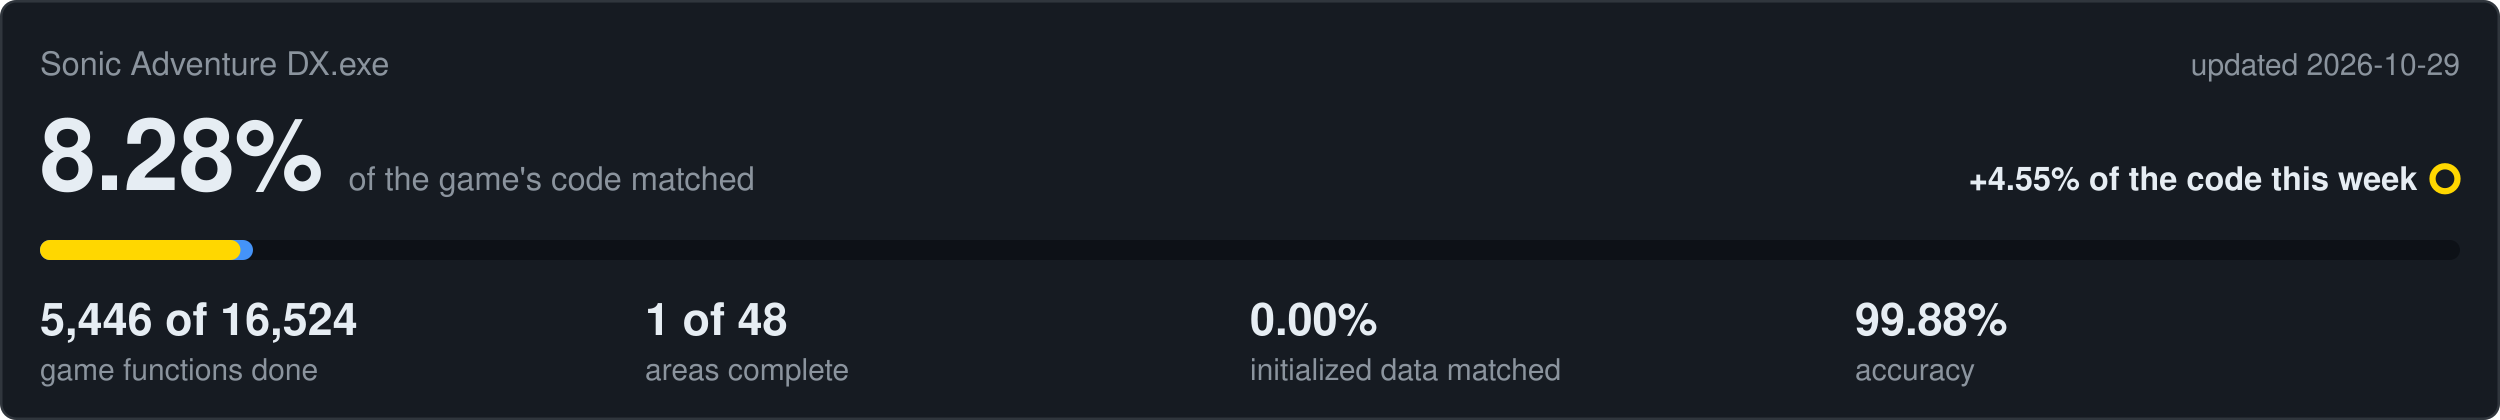
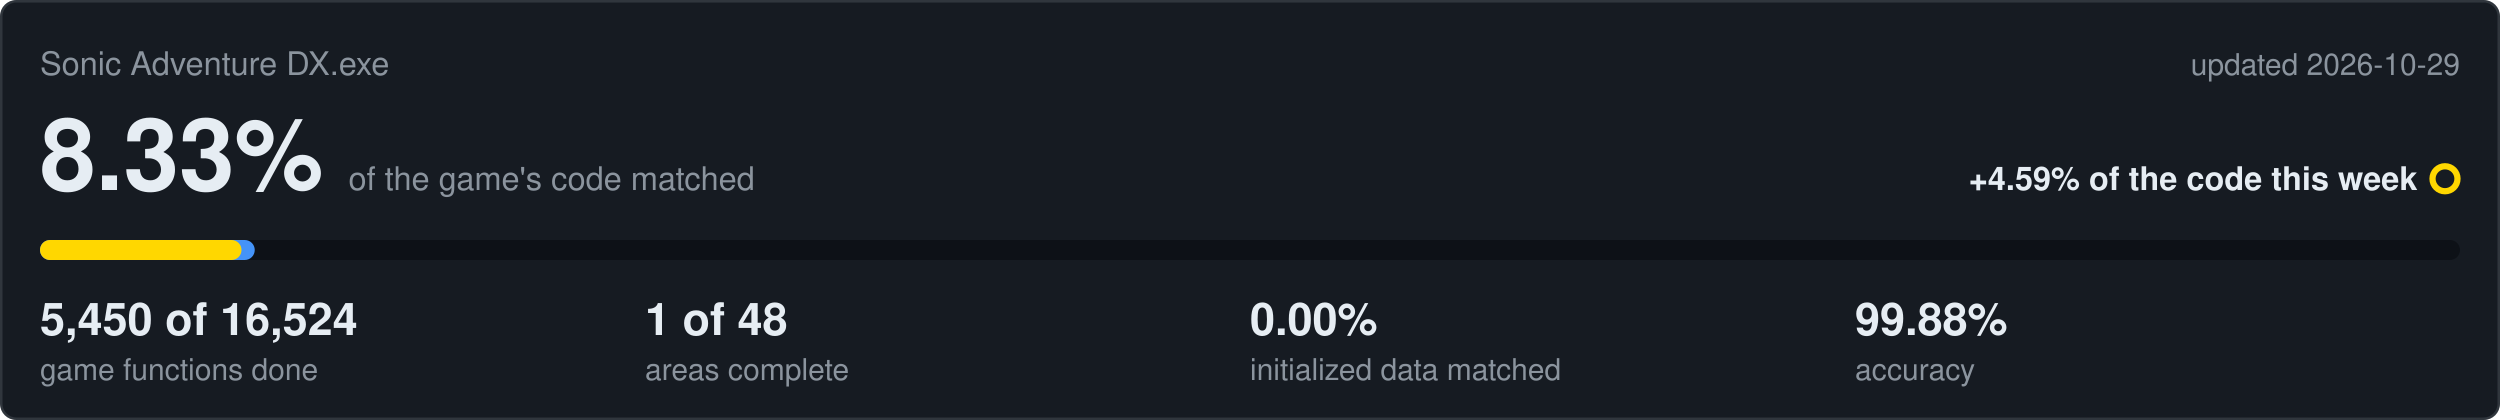
<svg xmlns="http://www.w3.org/2000/svg" viewBox="0 0 1000 168" width="1000" height="168">
  <rect x="0.5" y="0.5" width="999" height="167" rx="6" fill="#161b22" stroke="#30363d" />
  <text x="16" y="30" font-family="Segoe UI,Helvetica,Arial,sans-serif" font-size="13" fill="#8b949e">Sonic Adventure DX.exe</text>
  <text x="984" y="30" text-anchor="end" font-family="Segoe UI,Helvetica,Arial,sans-serif" font-size="12" fill="#8b949e">updated 2026-10-29</text>
-   <text x="16" y="76" font-family="Segoe UI,Helvetica,Arial,sans-serif" font-size="40" font-weight="600" fill="#e6edf3">8.28%<tspan dx="10" font-size="13" font-weight="400" fill="#8b949e">of the game's code matched</tspan>
+   <text x="16" y="76" font-family="Segoe UI,Helvetica,Arial,sans-serif" font-size="40" font-weight="600" fill="#e6edf3">8.33%<tspan dx="10" font-size="13" font-weight="400" fill="#8b949e">of the game's code matched</tspan>
  </text>
-   <text x="967" y="76" text-anchor="end" font-family="Segoe UI,Helvetica,Arial,sans-serif" font-size="13" font-weight="600" fill="#e6edf3">+4.55% of the code this week</text>
+   <text x="967" y="76" text-anchor="end" font-family="Segoe UI,Helvetica,Arial,sans-serif" font-size="13" font-weight="600" fill="#e6edf3">+4.59% of the code this week</text>
  <circle cx="978" cy="71.5" r="5" fill="none" stroke="#ffd700" stroke-width="2.5" />
  <rect x="16" y="96" width="968" height="8" rx="4" fill="#0d1117" />
-   <rect x="16" y="96" width="85.2" height="8" rx="4" fill="#4493f8" />
-   <rect x="16" y="96" width="80.2" height="8" rx="4" fill="#ffd700" />
-   <text x="16" y="134" font-family="Segoe UI,Helvetica,Arial,sans-serif" font-size="18" font-weight="600" fill="#e6edf3">5,446 of 16,524</text>
+   <rect x="16" y="96" width="85.9" height="8" rx="4" fill="#4493f8" />
+   <rect x="16" y="96" width="80.6" height="8" rx="4" fill="#ffd700" />
+   <text x="16" y="134" font-family="Segoe UI,Helvetica,Arial,sans-serif" font-size="18" font-weight="600" fill="#e6edf3">5,450 of 16,524</text>
  <text x="16" y="152" font-family="Segoe UI,Helvetica,Arial,sans-serif" font-size="12" fill="#8b949e">game functions done</text>
  <text x="258" y="134" font-family="Segoe UI,Helvetica,Arial,sans-serif" font-size="18" font-weight="600" fill="#e6edf3">1 of 48</text>
  <text x="258" y="152" font-family="Segoe UI,Helvetica,Arial,sans-serif" font-size="12" fill="#8b949e">areas complete</text>
  <text x="500" y="134" font-family="Segoe UI,Helvetica,Arial,sans-serif" font-size="18" font-weight="600" fill="#e6edf3">0.00%</text>
  <text x="500" y="152" font-family="Segoe UI,Helvetica,Arial,sans-serif" font-size="12" fill="#8b949e">initialized data matched</text>
  <text x="742" y="134" font-family="Segoe UI,Helvetica,Arial,sans-serif" font-size="18" font-weight="600" fill="#e6edf3">99.88%</text>
  <text x="742" y="152" font-family="Segoe UI,Helvetica,Arial,sans-serif" font-size="12" fill="#8b949e">accuracy</text>
</svg>
